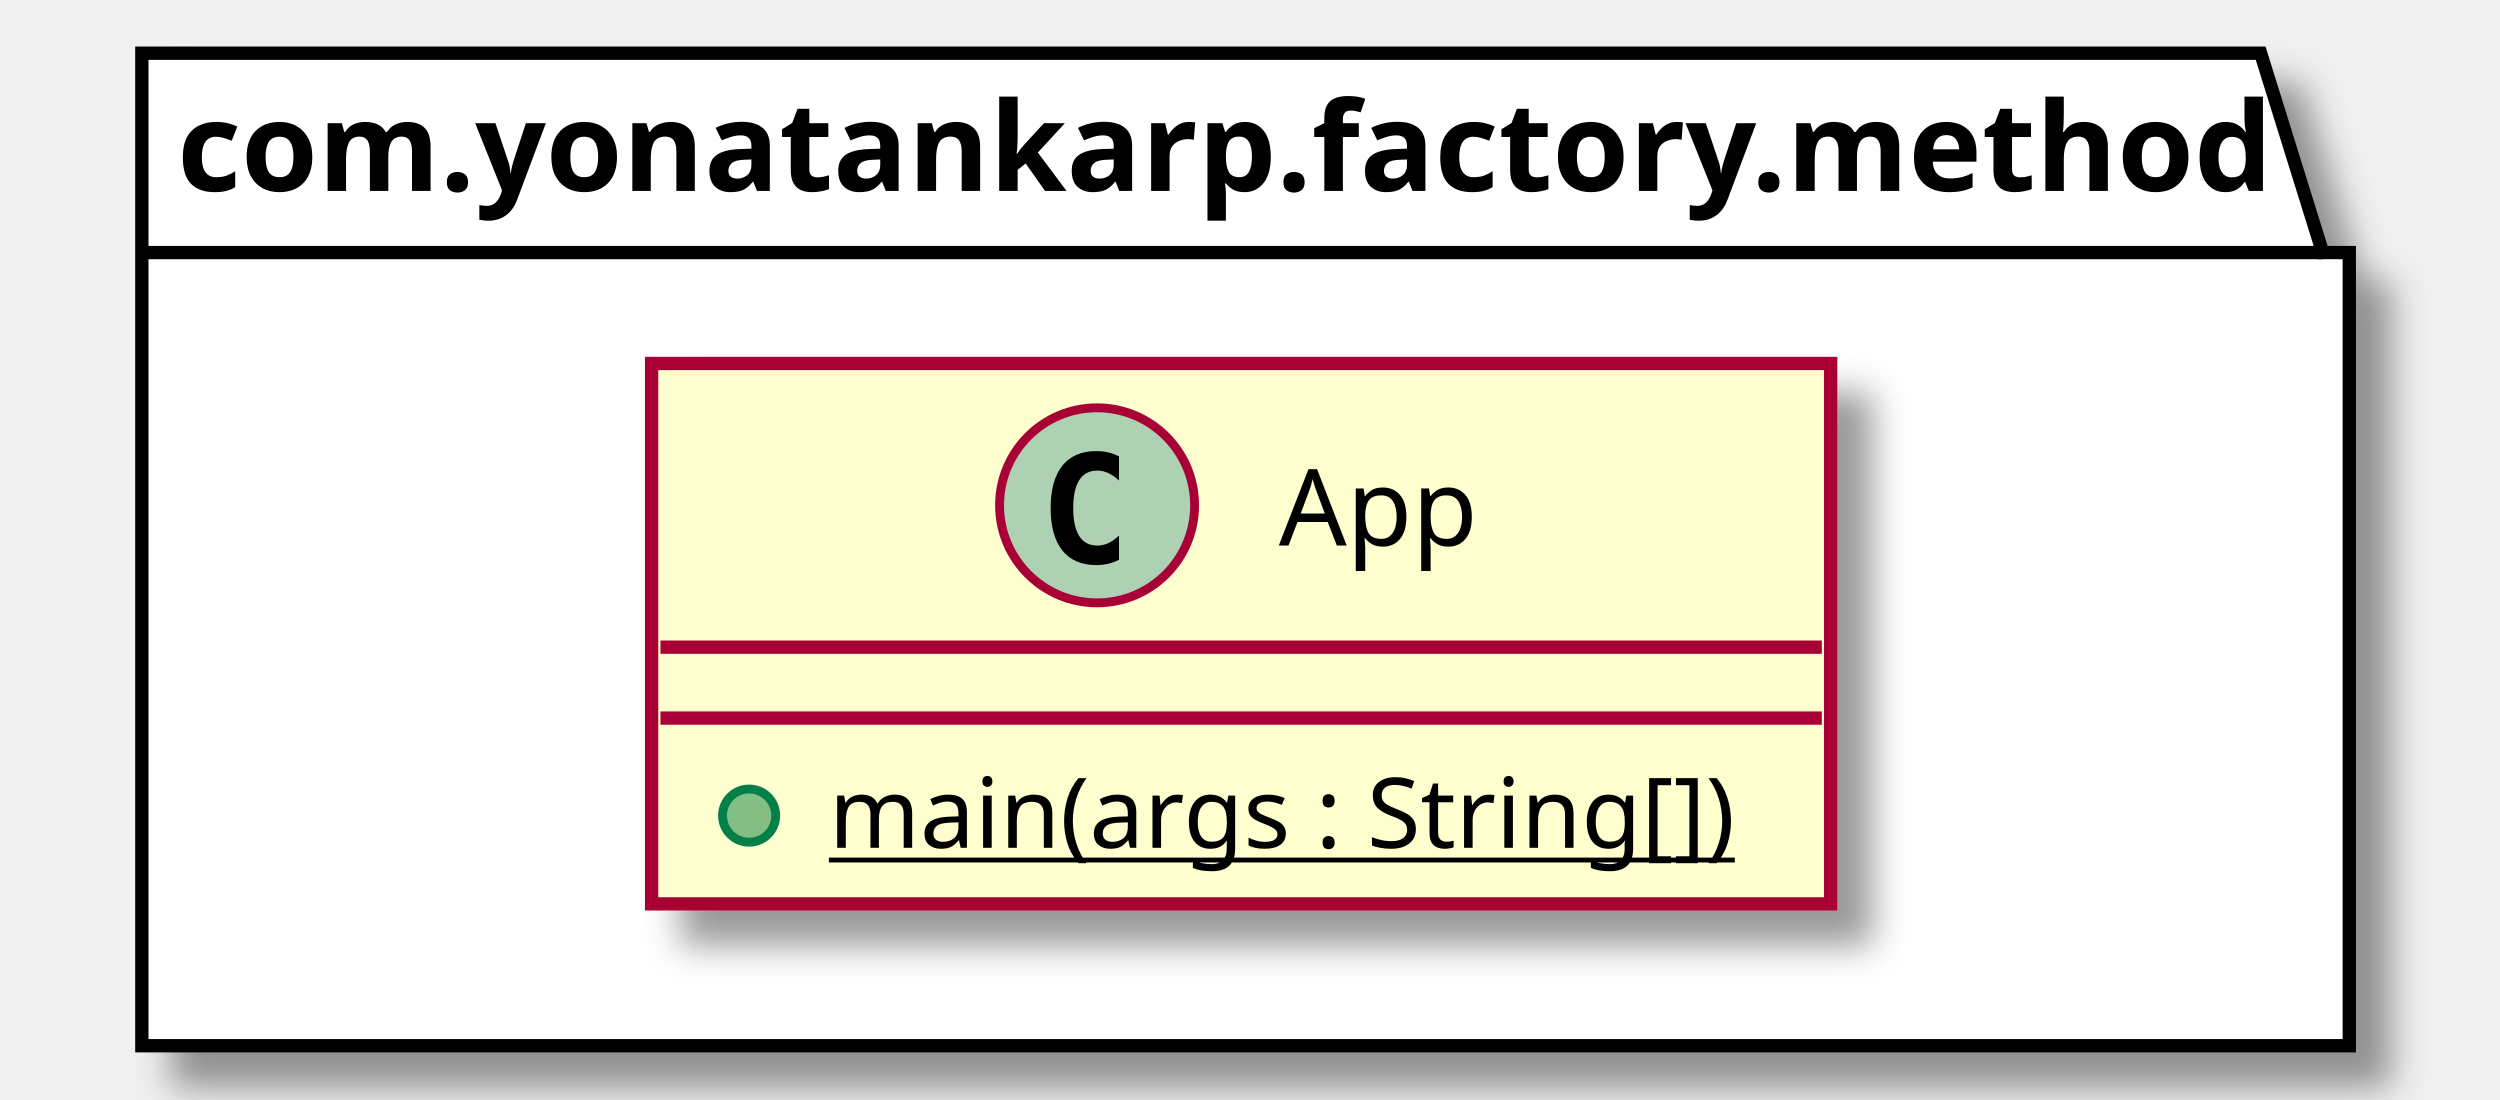
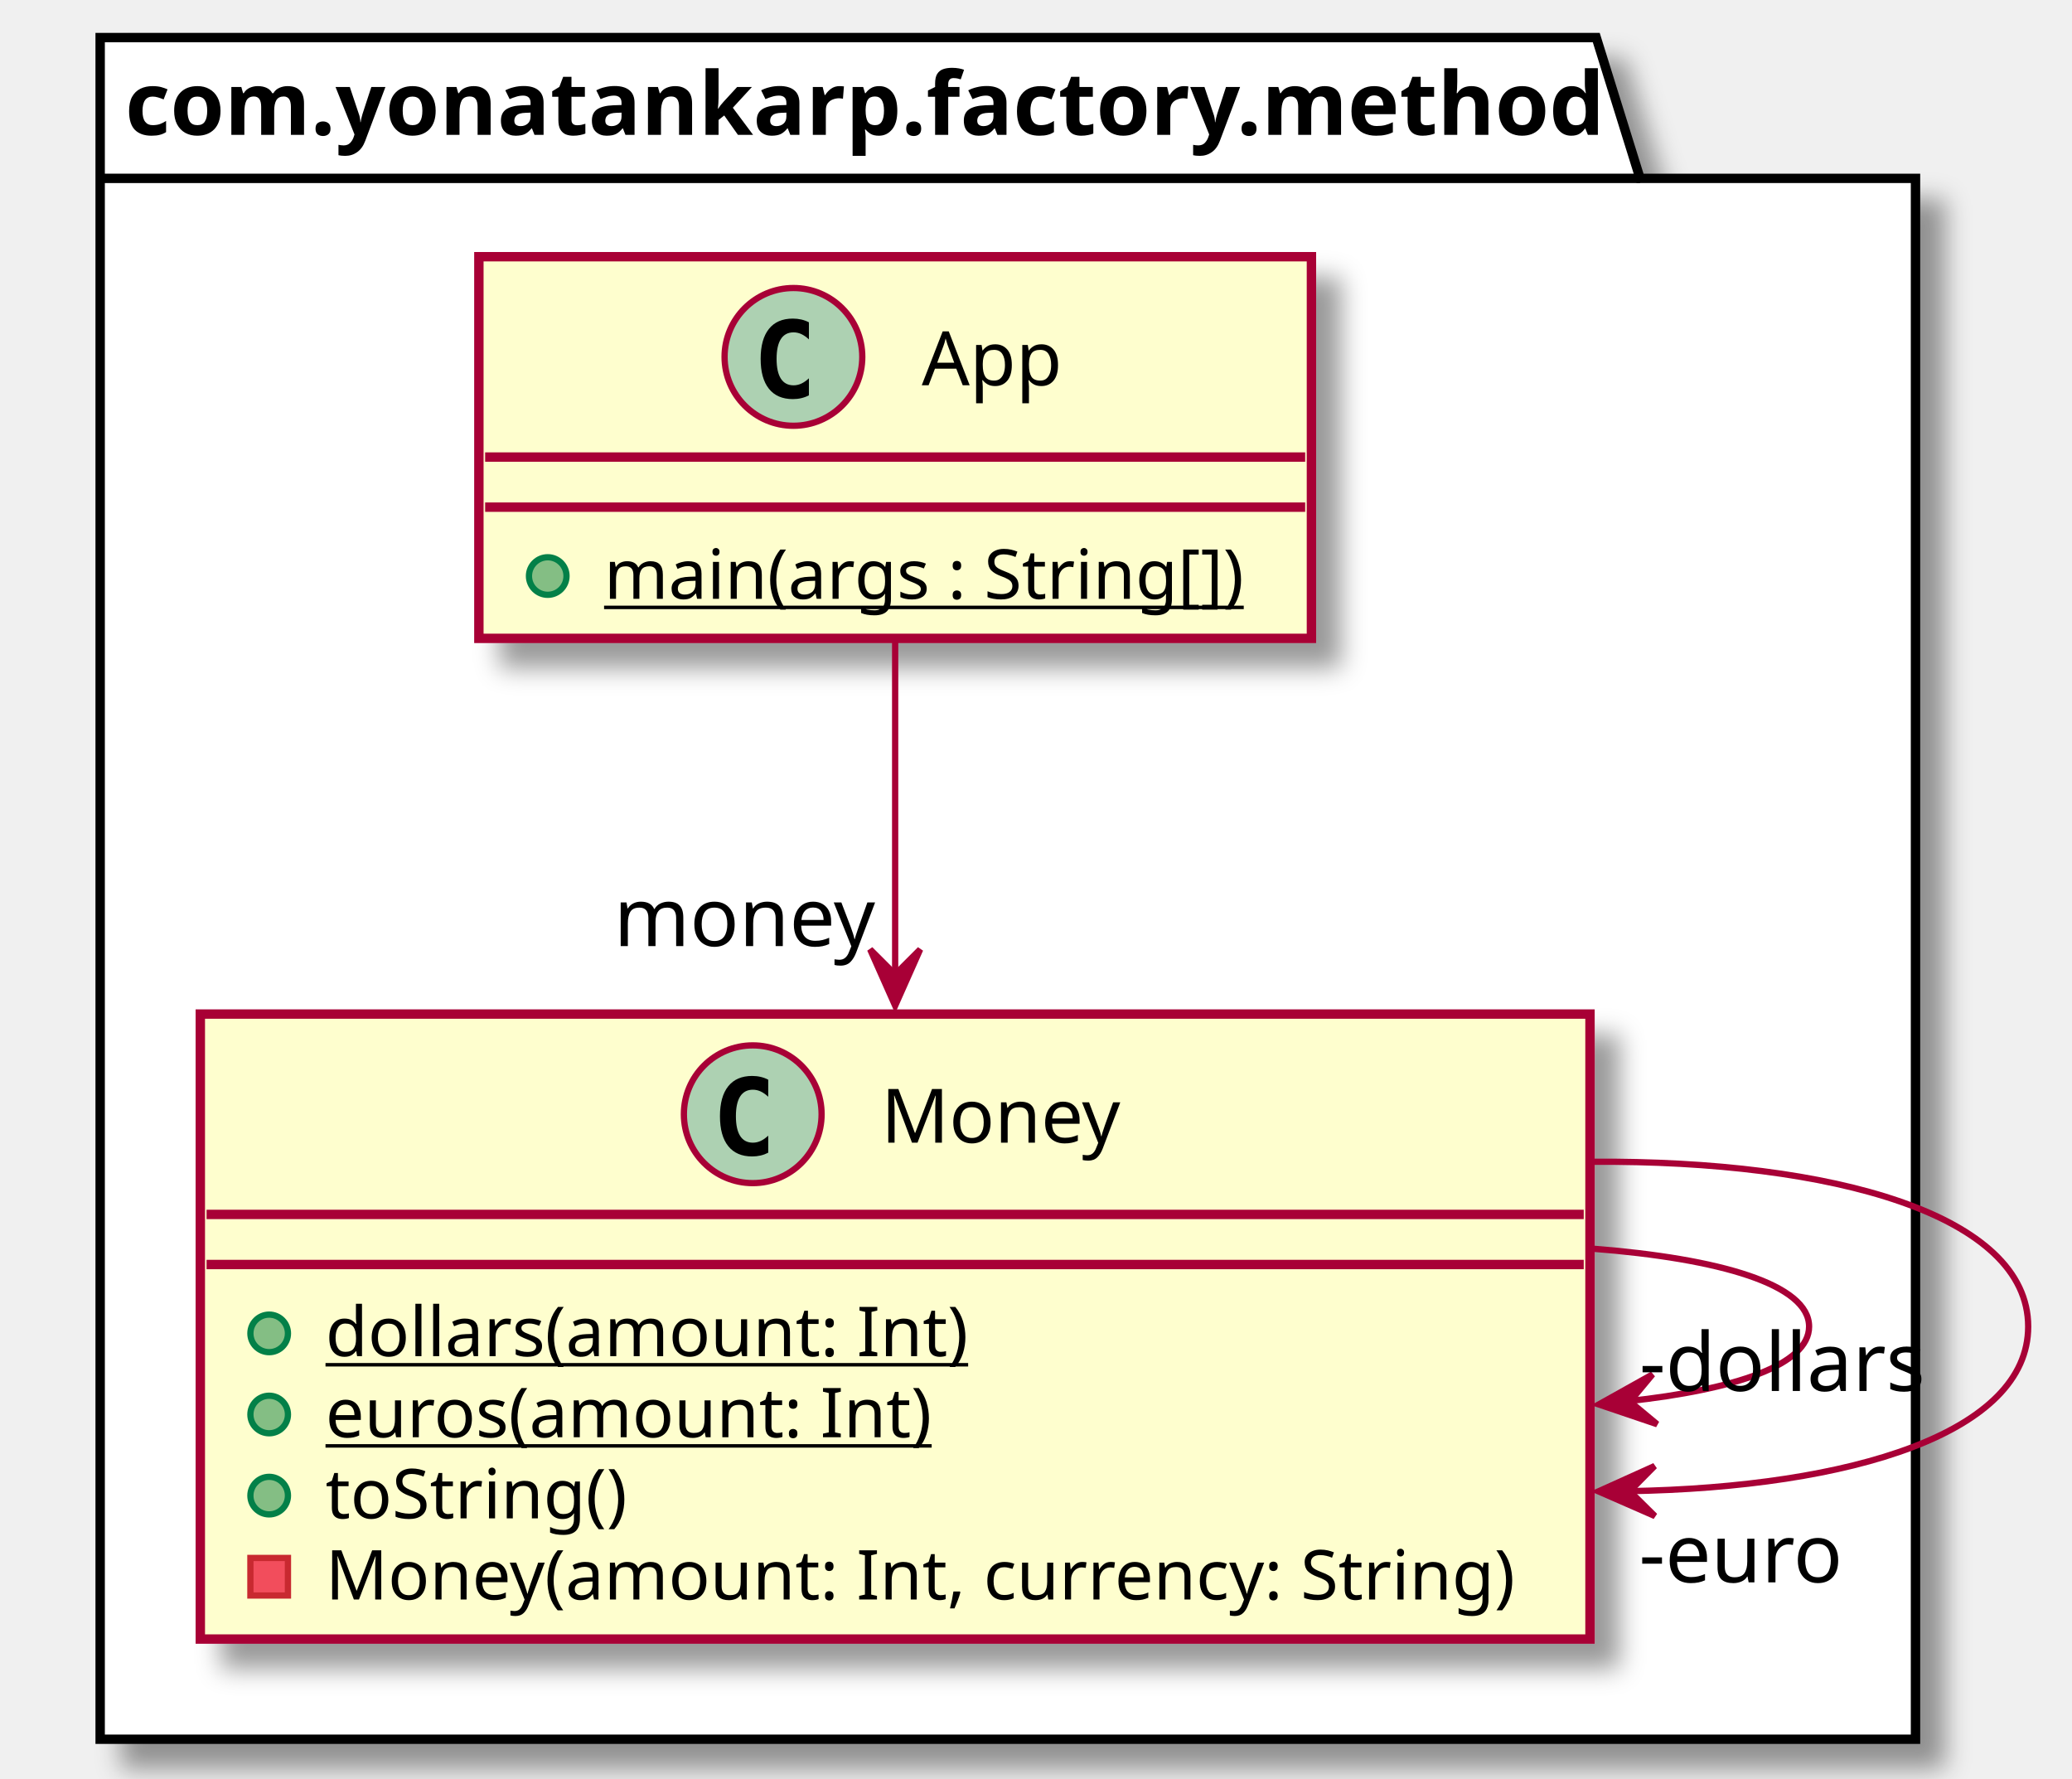
- <svg xmlns="http://www.w3.org/2000/svg" contentScriptType="application/ecmascript" contentStyleType="text/css" height="124px" preserveAspectRatio="none" style="width:282px;height:124px;background:#FFFFFF;" version="1.1" viewBox="0 0 282 124" width="282px" zoomAndPan="magnify">
+ <svg xmlns="http://www.w3.org/2000/svg" contentScriptType="application/ecmascript" contentStyleType="text/css" height="284px" preserveAspectRatio="none" style="width:331px;height:284px;background:#FFFFFF;" version="1.1" viewBox="0 0 331 284" width="331px" zoomAndPan="magnify">
  <defs>
-     <filter height="300%" id="fyu1adzjax36d" width="300%" x="-1" y="-1">
+     <filter height="300%" id="f1as0d6awhx0op" width="300%" x="-1" y="-1">
      <feGaussianBlur result="blurOut" stdDeviation="2.0" />
      <feColorMatrix in="blurOut" result="blurOut2" type="matrix" values="0 0 0 0 0 0 0 0 0 0 0 0 0 0 0 0 0 0 .4 0" />
      <feOffset dx="4.0" dy="4.0" in="blurOut2" result="blurOut3" />
      <feBlend in="SourceGraphic" in2="blurOut3" mode="normal" />
    </filter>
  </defs>
  <g>
-     <polygon fill="#FFFFFF" filter="url(#fyu1adzjax36d)" points="16,6,255,6,262,28.488,265,28.488,265,117.96,16,117.96,16,6" style="stroke:#000000;stroke-width:1.5;" />
+     <polygon fill="#FFFFFF" filter="url(#f1as0d6awhx0op)" points="16,6,255,6,262,28.488,306,28.488,306,277.78,16,277.78,16,6" style="stroke:#000000;stroke-width:1.5;" />
    <line style="stroke:#000000;stroke-width:1.5;" x1="16" x2="262" y1="28.488" y2="28.488" />
    <text fill="#000000" font-family="sans-serif" font-size="14" font-weight="bold" lengthAdjust="spacing" textLength="233" x="20" y="21.535">com.yonatankarp.factory.method</text>
-     <rect codeLine="2" fill="#FEFECE" filter="url(#fyu1adzjax36d)" height="60.955" id="App" style="stroke:#A80036;stroke-width:1.5;" width="133" x="73.5" y="41" />
-     <ellipse cx="123.75" cy="57" fill="#ADD1B2" rx="11" ry="11" style="stroke:#A80036;stroke-width:1.0;" />
-     <path d="M126.223,63.143 Q125.642,63.442 125.003,63.591 Q124.364,63.741 123.658,63.741 Q121.151,63.741 119.832,62.089 Q118.512,60.437 118.512,57.316 Q118.512,54.187 119.832,52.535 Q121.151,50.883 123.658,50.883 Q124.364,50.883 125.011,51.032 Q125.659,51.182 126.223,51.48 L126.223,54.203 Q125.592,53.622 124.999,53.352 Q124.405,53.083 123.774,53.083 Q122.43,53.083 121.745,54.149 Q121.06,55.216 121.06,57.316 Q121.06,59.408 121.745,60.474 Q122.43,61.541 123.774,61.541 Q124.405,61.541 124.999,61.271 Q125.592,61.002 126.223,60.42 Z " fill="#000000" />
-     <text fill="#000000" font-family="sans-serif" font-size="12" lengthAdjust="spacing" textLength="24" x="144.25" y="61.535">App</text>
-     <line style="stroke:#A80036;stroke-width:1.5;" x1="74.5" x2="205.5" y1="73" y2="73" />
-     <line style="stroke:#A80036;stroke-width:1.5;" x1="74.5" x2="205.5" y1="81" y2="81" />
-     <ellipse cx="84.5" cy="92" fill="#84BE84" rx="3" ry="3" style="stroke:#038048;stroke-width:1.0;" />
-     <text fill="#000000" font-family="sans-serif" font-size="11" lengthAdjust="spacing" text-decoration="underline" textLength="107" x="93.5" y="95.635">main(args : String[])</text>
+     <rect codeLine="2" fill="#FEFECE" filter="url(#f1as0d6awhx0op)" height="60.955" id="App" style="stroke:#A80036;stroke-width:1.5;" width="133" x="76.5" y="41" />
+     <ellipse cx="126.75" cy="57" fill="#ADD1B2" rx="11" ry="11" style="stroke:#A80036;stroke-width:1.0;" />
+     <path d="M129.223,63.143 Q128.642,63.442 128.003,63.591 Q127.364,63.741 126.658,63.741 Q124.151,63.741 122.832,62.089 Q121.512,60.437 121.512,57.316 Q121.512,54.187 122.832,52.535 Q124.151,50.883 126.658,50.883 Q127.364,50.883 128.011,51.032 Q128.659,51.182 129.223,51.48 L129.223,54.203 Q128.592,53.622 127.999,53.352 Q127.405,53.083 126.774,53.083 Q125.43,53.083 124.745,54.149 Q124.06,55.216 124.06,57.316 Q124.06,59.408 124.745,60.474 Q125.43,61.541 126.774,61.541 Q127.405,61.541 127.999,61.271 Q128.592,61.002 129.223,60.42 Z " fill="#000000" />
+     <text fill="#000000" font-family="sans-serif" font-size="12" lengthAdjust="spacing" textLength="24" x="147.25" y="61.535">App</text>
+     <line style="stroke:#A80036;stroke-width:1.5;" x1="77.5" x2="208.5" y1="73" y2="73" />
+     <line style="stroke:#A80036;stroke-width:1.5;" x1="77.5" x2="208.5" y1="81" y2="81" />
+     <ellipse cx="87.5" cy="92" fill="#84BE84" rx="3" ry="3" style="stroke:#038048;stroke-width:1.0;" />
+     <text fill="#000000" font-family="sans-serif" font-size="11" lengthAdjust="spacing" text-decoration="underline" textLength="107" x="96.5" y="95.635">main(args : String[])</text>
+     <rect codeLine="6" fill="#FEFECE" filter="url(#f1as0d6awhx0op)" height="99.82" id="Money" style="stroke:#A80036;stroke-width:1.5;" width="222" x="32" y="161.96" />
+     <ellipse cx="120.25" cy="177.96" fill="#ADD1B2" rx="11" ry="11" style="stroke:#A80036;stroke-width:1.0;" />
+     <path d="M122.723,184.103 Q122.142,184.402 121.503,184.551 Q120.864,184.701 120.158,184.701 Q117.651,184.701 116.332,183.049 Q115.012,181.397 115.012,178.276 Q115.012,175.147 116.332,173.495 Q117.651,171.843 120.158,171.843 Q120.864,171.843 121.511,171.992 Q122.159,172.142 122.723,172.44 L122.723,175.163 Q122.092,174.582 121.499,174.312 Q120.905,174.042 120.274,174.042 Q118.93,174.042 118.245,175.109 Q117.56,176.176 117.56,178.276 Q117.56,180.368 118.245,181.434 Q118.93,182.501 120.274,182.501 Q120.905,182.501 121.499,182.231 Q122.092,181.962 122.723,181.38 Z " fill="#000000" />
+     <text fill="#000000" font-family="sans-serif" font-size="12" lengthAdjust="spacing" textLength="37" x="140.75" y="182.495">Money</text>
+     <line style="stroke:#A80036;stroke-width:1.5;" x1="33" x2="253" y1="193.96" y2="193.96" />
+     <line style="stroke:#A80036;stroke-width:1.5;" x1="33" x2="253" y1="201.96" y2="201.96" />
+     <ellipse cx="43" cy="212.96" fill="#84BE84" rx="3" ry="3" style="stroke:#038048;stroke-width:1.0;" />
+     <text fill="#000000" font-family="sans-serif" font-size="11" lengthAdjust="spacing" text-decoration="underline" textLength="106" x="52" y="216.595">dollars(amount: Int)</text>
+     <ellipse cx="43" cy="225.915" fill="#84BE84" rx="3" ry="3" style="stroke:#038048;stroke-width:1.0;" />
+     <text fill="#000000" font-family="sans-serif" font-size="11" lengthAdjust="spacing" text-decoration="underline" textLength="100" x="52" y="229.55">euros(amount: Int)</text>
+     <ellipse cx="43" cy="238.87" fill="#84BE84" rx="3" ry="3" style="stroke:#038048;stroke-width:1.0;" />
+     <text fill="#000000" font-family="sans-serif" font-size="11" lengthAdjust="spacing" textLength="51" x="52" y="242.505">toString()</text>
+     <rect fill="#F24D5C" height="6" style="stroke:#C82930;stroke-width:1.0;" width="6" x="40" y="248.825" />
+     <text fill="#000000" font-family="sans-serif" font-size="11" lengthAdjust="spacing" textLength="196" x="52" y="255.46">Money(amount: Int, currency: String)</text>
+     <path codeLine="13" d="M143,102.17 C143,117.86 143,137.63 143,155.99 " fill="none" id="App-to-Money" style="stroke:#A80036;stroke-width:1.0;" />
+     <polygon fill="#A80036" points="143,160.63,147,151.63,143,155.63,139,151.63,143,160.63" style="stroke:#A80036;stroke-width:1.0;" />
+     <text fill="#000000" font-family="sans-serif" font-size="13" lengthAdjust="spacing" textLength="42" x="98.047" y="151.101">money</text>
+     <path codeLine="14" d="M254.4,199.43 C274.74,201.01 289,205.15 289,211.87 C289,217.96 277.29,221.93 259.95,223.8 " fill="none" id="Money-to-Money" style="stroke:#A80036;stroke-width:1.0;" />
+     <polygon fill="#A80036" points="255.4,224.31,264.728,227.469,260.379,223.852,263.996,219.503,255.4,224.31" style="stroke:#A80036;stroke-width:1.0;" />
+     <text fill="#000000" font-family="sans-serif" font-size="13" lengthAdjust="spacing" textLength="51" x="261.887" y="222.157">-dollars</text>
+     <path codeLine="15" d="M254.35,185.55 C292.88,185.28 324,194.05 324,211.87 C324,228.79 295.96,237.55 260.16,238.16 " fill="none" id="Money-to-Money-1" style="stroke:#A80036;stroke-width:1.0;" />
+     <polygon fill="#A80036" points="255.35,238.19,264.373,242.138,260.35,238.161,264.327,234.139,255.35,238.19" style="stroke:#A80036;stroke-width:1.0;" />
+     <text fill="#000000" font-family="sans-serif" font-size="13" lengthAdjust="spacing" textLength="36" x="261.828" y="252.722">-euro</text>
  </g>
</svg>
